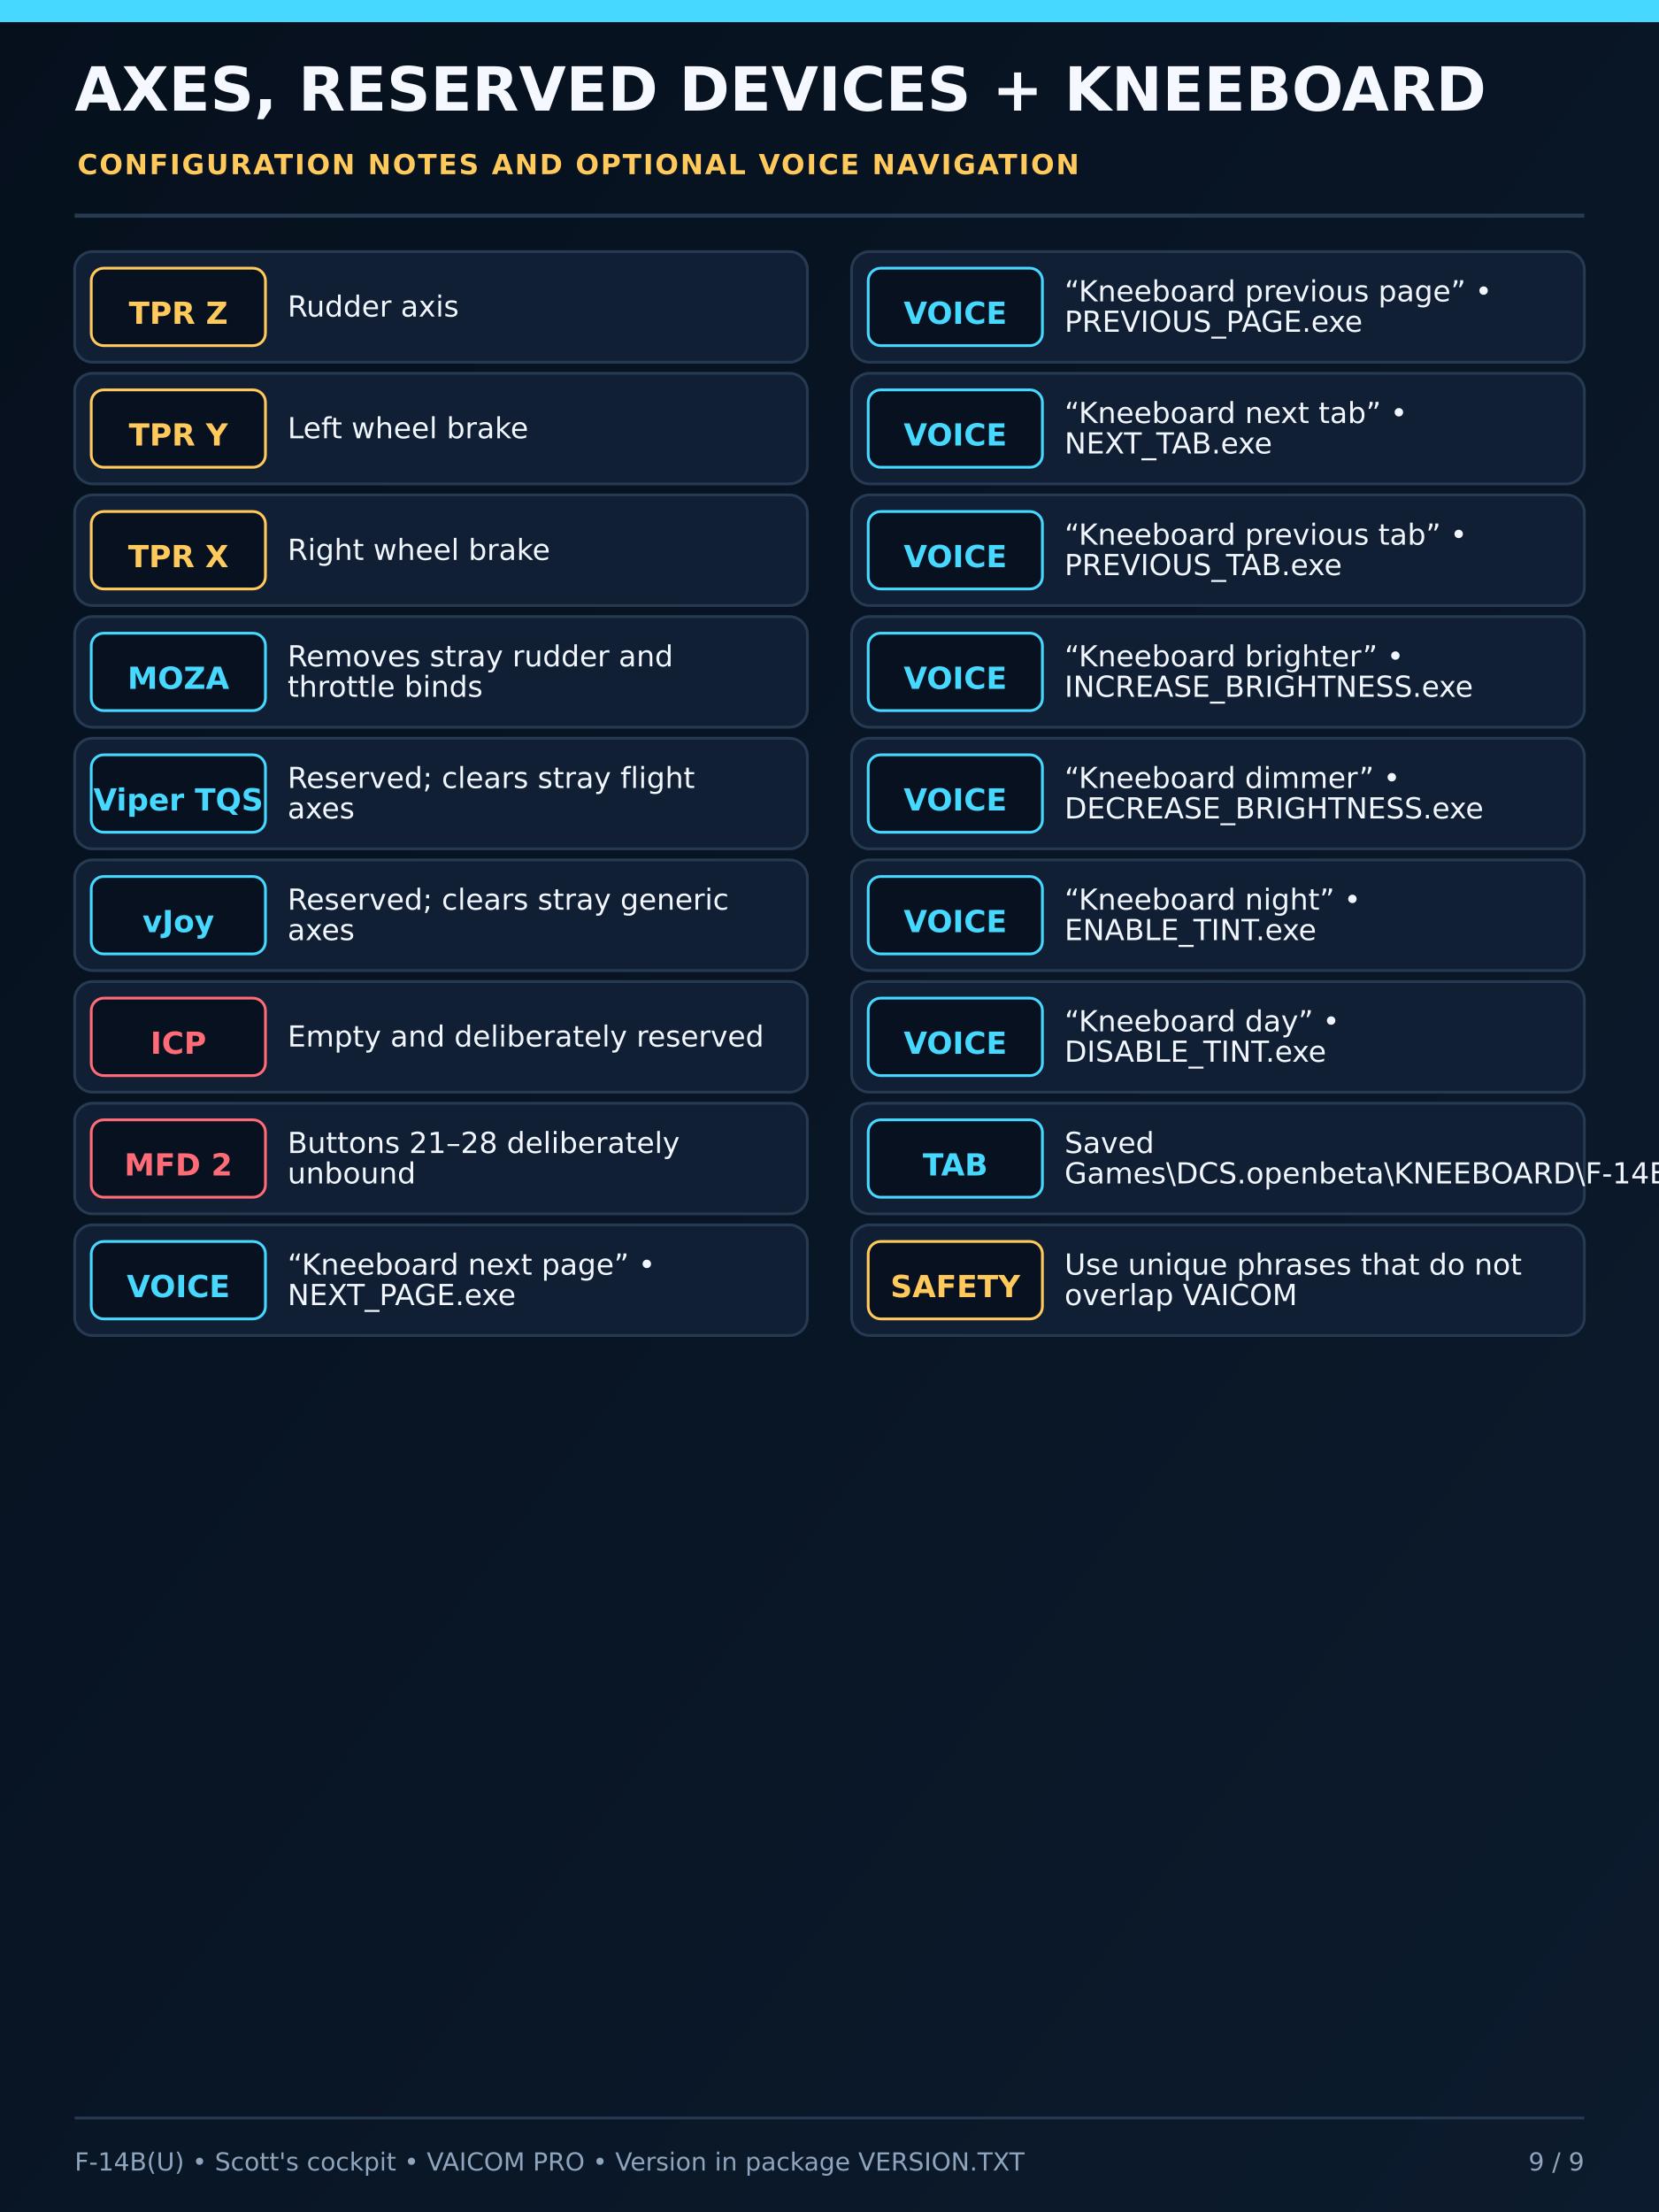
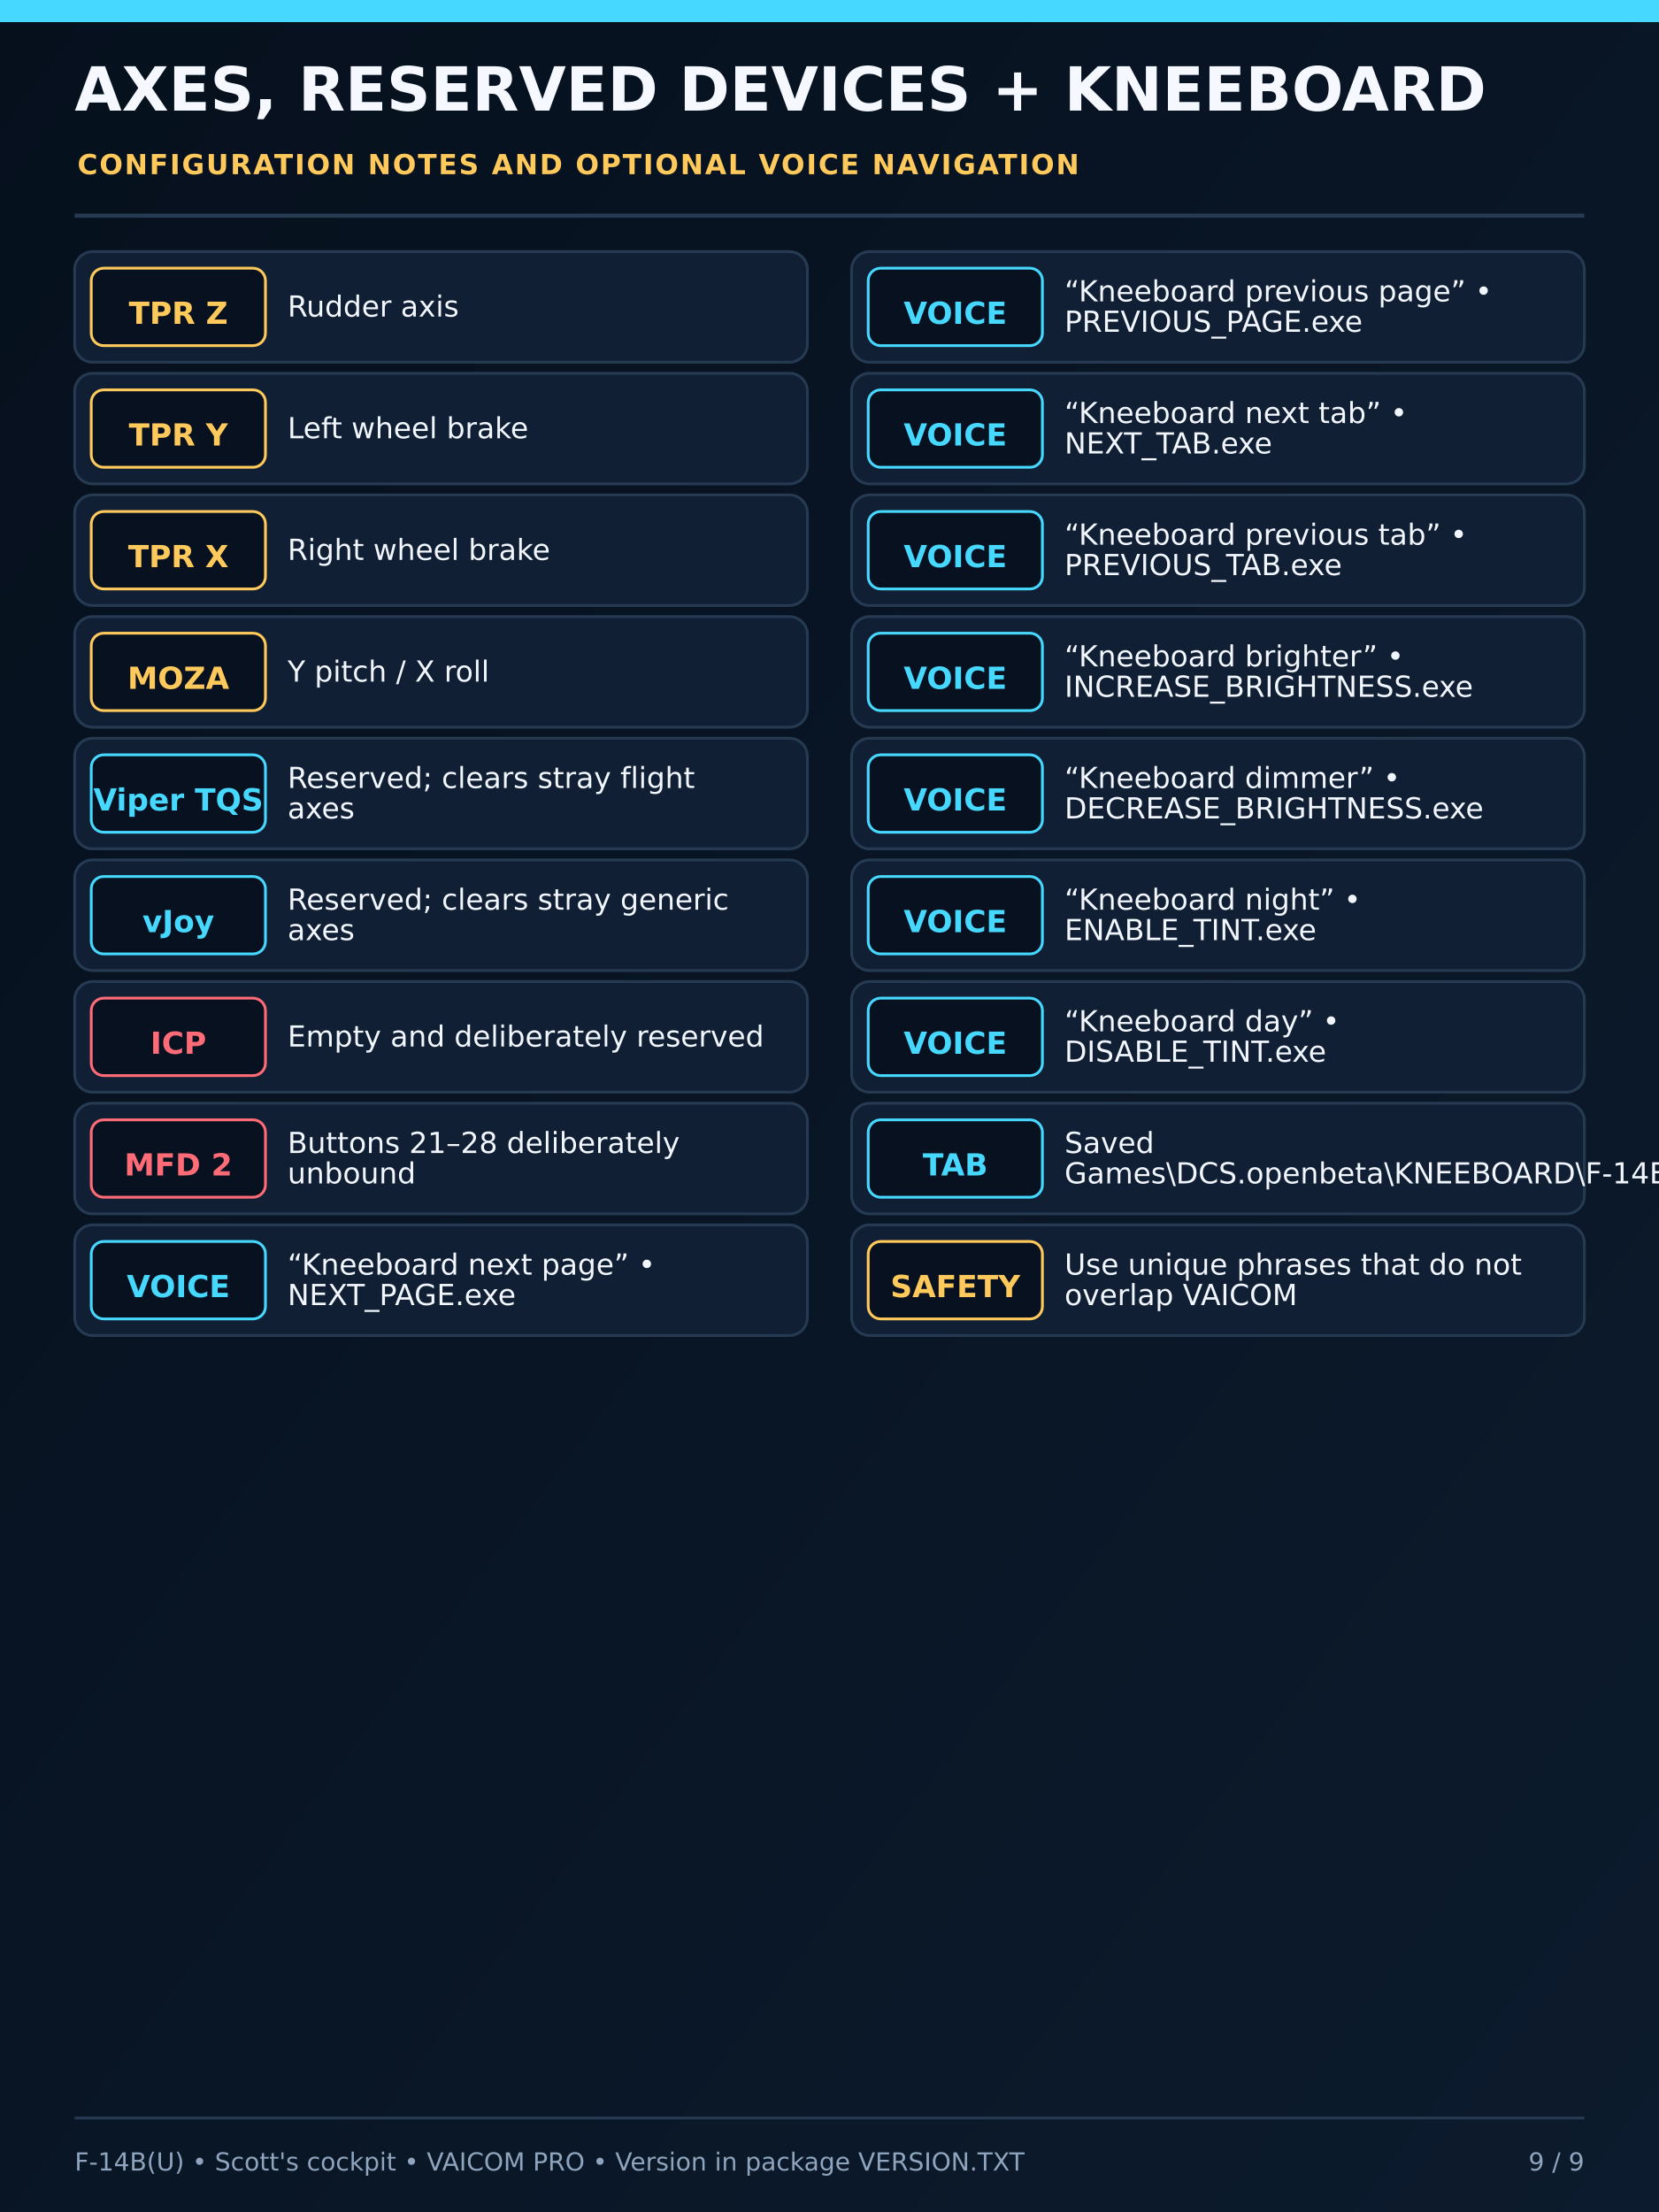
<svg xmlns="http://www.w3.org/2000/svg" width="1200" height="1600" viewBox="0 0 1200 1600">
  <defs>
    <linearGradient id="bg" x1="0" y1="0" x2="1" y2="1">
      <stop offset="0" stop-color="#06101d" />
      <stop offset="1" stop-color="#0c1b2d" />
    </linearGradient>
    <filter id="deviceShadow" x="-25%" y="-25%" width="150%" height="150%">
      <feDropShadow dx="0" dy="12" stdDeviation="15" flood-color="#000" flood-opacity="0.65" />
    </filter>
  </defs>
  <rect width="1200" height="1600" fill="url(#bg)" />
  <rect x="0" y="0" width="1200" height="16" fill="#46d8ff" />
  <text x="54" y="80" font-family="DejaVu Sans,Arial,sans-serif" font-size="44" font-weight="800" fill="#f5f9ff">AXES, RESERVED DEVICES + KNEEBOARD</text>
  <text x="56" y="126" font-family="DejaVu Sans,Arial,sans-serif" font-size="20" font-weight="700" letter-spacing="1.2" fill="#ffc95c">CONFIGURATION NOTES AND OPTIONAL VOICE NAVIGATION</text>
  <line x1="54" y1="156" x2="1146" y2="156" stroke="#263a52" stroke-width="3" />
  <g font-family="DejaVu Sans,Arial,sans-serif">
    <rect x="54" y="182" width="530" height="80" rx="13" fill="#101f33" stroke="#263a52" stroke-width="2" />
    <rect x="66" y="194" width="126" height="56" rx="9" fill="#08111f" stroke="#ffc95c" stroke-width="2" />
    <text x="129" y="228" text-anchor="middle" dominant-baseline="middle" font-size="22" font-weight="700" fill="#ffc95c">TPR Z</text>
    <text x="208" y="229" font-size="21" font-weight="500" fill="#f2f7ff">Rudder axis</text>
    <rect x="54" y="270" width="530" height="80" rx="13" fill="#101f33" stroke="#263a52" stroke-width="2" />
    <rect x="66" y="282" width="126" height="56" rx="9" fill="#08111f" stroke="#ffc95c" stroke-width="2" />
    <text x="129" y="316" text-anchor="middle" dominant-baseline="middle" font-size="22" font-weight="700" fill="#ffc95c">TPR Y</text>
    <text x="208" y="317" font-size="21" font-weight="500" fill="#f2f7ff">Left wheel brake</text>
    <rect x="54" y="358" width="530" height="80" rx="13" fill="#101f33" stroke="#263a52" stroke-width="2" />
    <rect x="66" y="370" width="126" height="56" rx="9" fill="#08111f" stroke="#ffc95c" stroke-width="2" />
    <text x="129" y="404" text-anchor="middle" dominant-baseline="middle" font-size="22" font-weight="700" fill="#ffc95c">TPR X</text>
    <text x="208" y="405" font-size="21" font-weight="500" fill="#f2f7ff">Right wheel brake</text>
    <rect x="54" y="446" width="530" height="80" rx="13" fill="#101f33" stroke="#263a52" stroke-width="2" />
-     <rect x="66" y="458" width="126" height="56" rx="9" fill="#08111f" stroke="#46d8ff" stroke-width="2" />
-     <text x="129" y="492" text-anchor="middle" dominant-baseline="middle" font-size="22" font-weight="700" fill="#46d8ff">MOZA</text>
-     <text x="208" y="482" font-size="21" font-weight="500" fill="#f2f7ff">Removes stray rudder and</text>
-     <text x="208" y="504" font-size="21" font-weight="500" fill="#f2f7ff">throttle binds</text>
+     <rect x="66" y="458" width="126" height="56" rx="9" fill="#08111f" stroke="#ffc95c" stroke-width="2" />
+     <text x="129" y="492" text-anchor="middle" dominant-baseline="middle" font-size="22" font-weight="700" fill="#ffc95c">MOZA</text>
+     <text x="208" y="493" font-size="21" font-weight="500" fill="#f2f7ff">Y pitch / X roll</text>
    <rect x="54" y="534" width="530" height="80" rx="13" fill="#101f33" stroke="#263a52" stroke-width="2" />
    <rect x="66" y="546" width="126" height="56" rx="9" fill="#08111f" stroke="#46d8ff" stroke-width="2" />
    <text x="129" y="580" text-anchor="middle" dominant-baseline="middle" font-size="22" font-weight="700" fill="#46d8ff">Viper TQS</text>
    <text x="208" y="570" font-size="21" font-weight="500" fill="#f2f7ff">Reserved; clears stray flight</text>
    <text x="208" y="592" font-size="21" font-weight="500" fill="#f2f7ff">axes</text>
    <rect x="54" y="622" width="530" height="80" rx="13" fill="#101f33" stroke="#263a52" stroke-width="2" />
    <rect x="66" y="634" width="126" height="56" rx="9" fill="#08111f" stroke="#46d8ff" stroke-width="2" />
    <text x="129" y="668" text-anchor="middle" dominant-baseline="middle" font-size="22" font-weight="700" fill="#46d8ff">vJoy</text>
    <text x="208" y="658" font-size="21" font-weight="500" fill="#f2f7ff">Reserved; clears stray generic</text>
    <text x="208" y="680" font-size="21" font-weight="500" fill="#f2f7ff">axes</text>
    <rect x="54" y="710" width="530" height="80" rx="13" fill="#101f33" stroke="#263a52" stroke-width="2" />
    <rect x="66" y="722" width="126" height="56" rx="9" fill="#08111f" stroke="#ff6b76" stroke-width="2" />
    <text x="129" y="756" text-anchor="middle" dominant-baseline="middle" font-size="22" font-weight="700" fill="#ff6b76">ICP</text>
    <text x="208" y="757" font-size="21" font-weight="500" fill="#f2f7ff">Empty and deliberately reserved</text>
    <rect x="54" y="798" width="530" height="80" rx="13" fill="#101f33" stroke="#263a52" stroke-width="2" />
    <rect x="66" y="810" width="126" height="56" rx="9" fill="#08111f" stroke="#ff6b76" stroke-width="2" />
    <text x="129" y="844" text-anchor="middle" dominant-baseline="middle" font-size="22" font-weight="700" fill="#ff6b76">MFD 2</text>
    <text x="208" y="834" font-size="21" font-weight="500" fill="#f2f7ff">Buttons 21–28 deliberately</text>
    <text x="208" y="856" font-size="21" font-weight="500" fill="#f2f7ff">unbound</text>
    <rect x="54" y="886" width="530" height="80" rx="13" fill="#101f33" stroke="#263a52" stroke-width="2" />
    <rect x="66" y="898" width="126" height="56" rx="9" fill="#08111f" stroke="#46d8ff" stroke-width="2" />
    <text x="129" y="932" text-anchor="middle" dominant-baseline="middle" font-size="22" font-weight="700" fill="#46d8ff">VOICE</text>
    <text x="208" y="922" font-size="21" font-weight="500" fill="#f2f7ff">“Kneeboard next page” •</text>
    <text x="208" y="944" font-size="21" font-weight="500" fill="#f2f7ff">NEXT_PAGE.exe</text>
    <rect x="616" y="182" width="530" height="80" rx="13" fill="#101f33" stroke="#263a52" stroke-width="2" />
    <rect x="628" y="194" width="126" height="56" rx="9" fill="#08111f" stroke="#46d8ff" stroke-width="2" />
    <text x="691" y="228" text-anchor="middle" dominant-baseline="middle" font-size="22" font-weight="700" fill="#46d8ff">VOICE</text>
    <text x="770" y="218" font-size="21" font-weight="500" fill="#f2f7ff">“Kneeboard previous page” •</text>
    <text x="770" y="240" font-size="21" font-weight="500" fill="#f2f7ff">PREVIOUS_PAGE.exe</text>
    <rect x="616" y="270" width="530" height="80" rx="13" fill="#101f33" stroke="#263a52" stroke-width="2" />
    <rect x="628" y="282" width="126" height="56" rx="9" fill="#08111f" stroke="#46d8ff" stroke-width="2" />
    <text x="691" y="316" text-anchor="middle" dominant-baseline="middle" font-size="22" font-weight="700" fill="#46d8ff">VOICE</text>
    <text x="770" y="306" font-size="21" font-weight="500" fill="#f2f7ff">“Kneeboard next tab” •</text>
    <text x="770" y="328" font-size="21" font-weight="500" fill="#f2f7ff">NEXT_TAB.exe</text>
    <rect x="616" y="358" width="530" height="80" rx="13" fill="#101f33" stroke="#263a52" stroke-width="2" />
    <rect x="628" y="370" width="126" height="56" rx="9" fill="#08111f" stroke="#46d8ff" stroke-width="2" />
    <text x="691" y="404" text-anchor="middle" dominant-baseline="middle" font-size="22" font-weight="700" fill="#46d8ff">VOICE</text>
    <text x="770" y="394" font-size="21" font-weight="500" fill="#f2f7ff">“Kneeboard previous tab” •</text>
    <text x="770" y="416" font-size="21" font-weight="500" fill="#f2f7ff">PREVIOUS_TAB.exe</text>
    <rect x="616" y="446" width="530" height="80" rx="13" fill="#101f33" stroke="#263a52" stroke-width="2" />
    <rect x="628" y="458" width="126" height="56" rx="9" fill="#08111f" stroke="#46d8ff" stroke-width="2" />
    <text x="691" y="492" text-anchor="middle" dominant-baseline="middle" font-size="22" font-weight="700" fill="#46d8ff">VOICE</text>
    <text x="770" y="482" font-size="21" font-weight="500" fill="#f2f7ff">“Kneeboard brighter” •</text>
    <text x="770" y="504" font-size="21" font-weight="500" fill="#f2f7ff">INCREASE_BRIGHTNESS.exe</text>
    <rect x="616" y="534" width="530" height="80" rx="13" fill="#101f33" stroke="#263a52" stroke-width="2" />
    <rect x="628" y="546" width="126" height="56" rx="9" fill="#08111f" stroke="#46d8ff" stroke-width="2" />
    <text x="691" y="580" text-anchor="middle" dominant-baseline="middle" font-size="22" font-weight="700" fill="#46d8ff">VOICE</text>
    <text x="770" y="570" font-size="21" font-weight="500" fill="#f2f7ff">“Kneeboard dimmer” •</text>
    <text x="770" y="592" font-size="21" font-weight="500" fill="#f2f7ff">DECREASE_BRIGHTNESS.exe</text>
    <rect x="616" y="622" width="530" height="80" rx="13" fill="#101f33" stroke="#263a52" stroke-width="2" />
    <rect x="628" y="634" width="126" height="56" rx="9" fill="#08111f" stroke="#46d8ff" stroke-width="2" />
    <text x="691" y="668" text-anchor="middle" dominant-baseline="middle" font-size="22" font-weight="700" fill="#46d8ff">VOICE</text>
    <text x="770" y="658" font-size="21" font-weight="500" fill="#f2f7ff">“Kneeboard night” •</text>
    <text x="770" y="680" font-size="21" font-weight="500" fill="#f2f7ff">ENABLE_TINT.exe</text>
    <rect x="616" y="710" width="530" height="80" rx="13" fill="#101f33" stroke="#263a52" stroke-width="2" />
    <rect x="628" y="722" width="126" height="56" rx="9" fill="#08111f" stroke="#46d8ff" stroke-width="2" />
    <text x="691" y="756" text-anchor="middle" dominant-baseline="middle" font-size="22" font-weight="700" fill="#46d8ff">VOICE</text>
    <text x="770" y="746" font-size="21" font-weight="500" fill="#f2f7ff">“Kneeboard day” •</text>
    <text x="770" y="768" font-size="21" font-weight="500" fill="#f2f7ff">DISABLE_TINT.exe</text>
    <rect x="616" y="798" width="530" height="80" rx="13" fill="#101f33" stroke="#263a52" stroke-width="2" />
    <rect x="628" y="810" width="126" height="56" rx="9" fill="#08111f" stroke="#46d8ff" stroke-width="2" />
    <text x="691" y="844" text-anchor="middle" dominant-baseline="middle" font-size="22" font-weight="700" fill="#46d8ff">TAB</text>
    <text x="770" y="834" font-size="21" font-weight="500" fill="#f2f7ff">Saved</text>
    <text x="770" y="856" font-size="21" font-weight="500" fill="#f2f7ff">Games\DCS.openbeta\KNEEBOARD\F-14BU</text>
    <rect x="616" y="886" width="530" height="80" rx="13" fill="#101f33" stroke="#263a52" stroke-width="2" />
    <rect x="628" y="898" width="126" height="56" rx="9" fill="#08111f" stroke="#ffc95c" stroke-width="2" />
    <text x="691" y="932" text-anchor="middle" dominant-baseline="middle" font-size="22" font-weight="700" fill="#ffc95c">SAFETY</text>
    <text x="770" y="922" font-size="21" font-weight="500" fill="#f2f7ff">Use unique phrases that do not</text>
    <text x="770" y="944" font-size="21" font-weight="500" fill="#f2f7ff">overlap VAICOM</text>
  </g>
  <line x1="54" y1="1532" x2="1146" y2="1532" stroke="#263a52" stroke-width="2" />
  <text x="54" y="1570" font-family="DejaVu Sans,Arial,sans-serif" font-size="18" fill="#8ea5bd">F-14B(U) • Scott's cockpit • VAICOM PRO • Version in package VERSION.TXT</text>
  <text x="1146" y="1570" text-anchor="end" font-family="DejaVu Sans,Arial,sans-serif" font-size="18" fill="#8ea5bd">9 / 9</text>
</svg>
